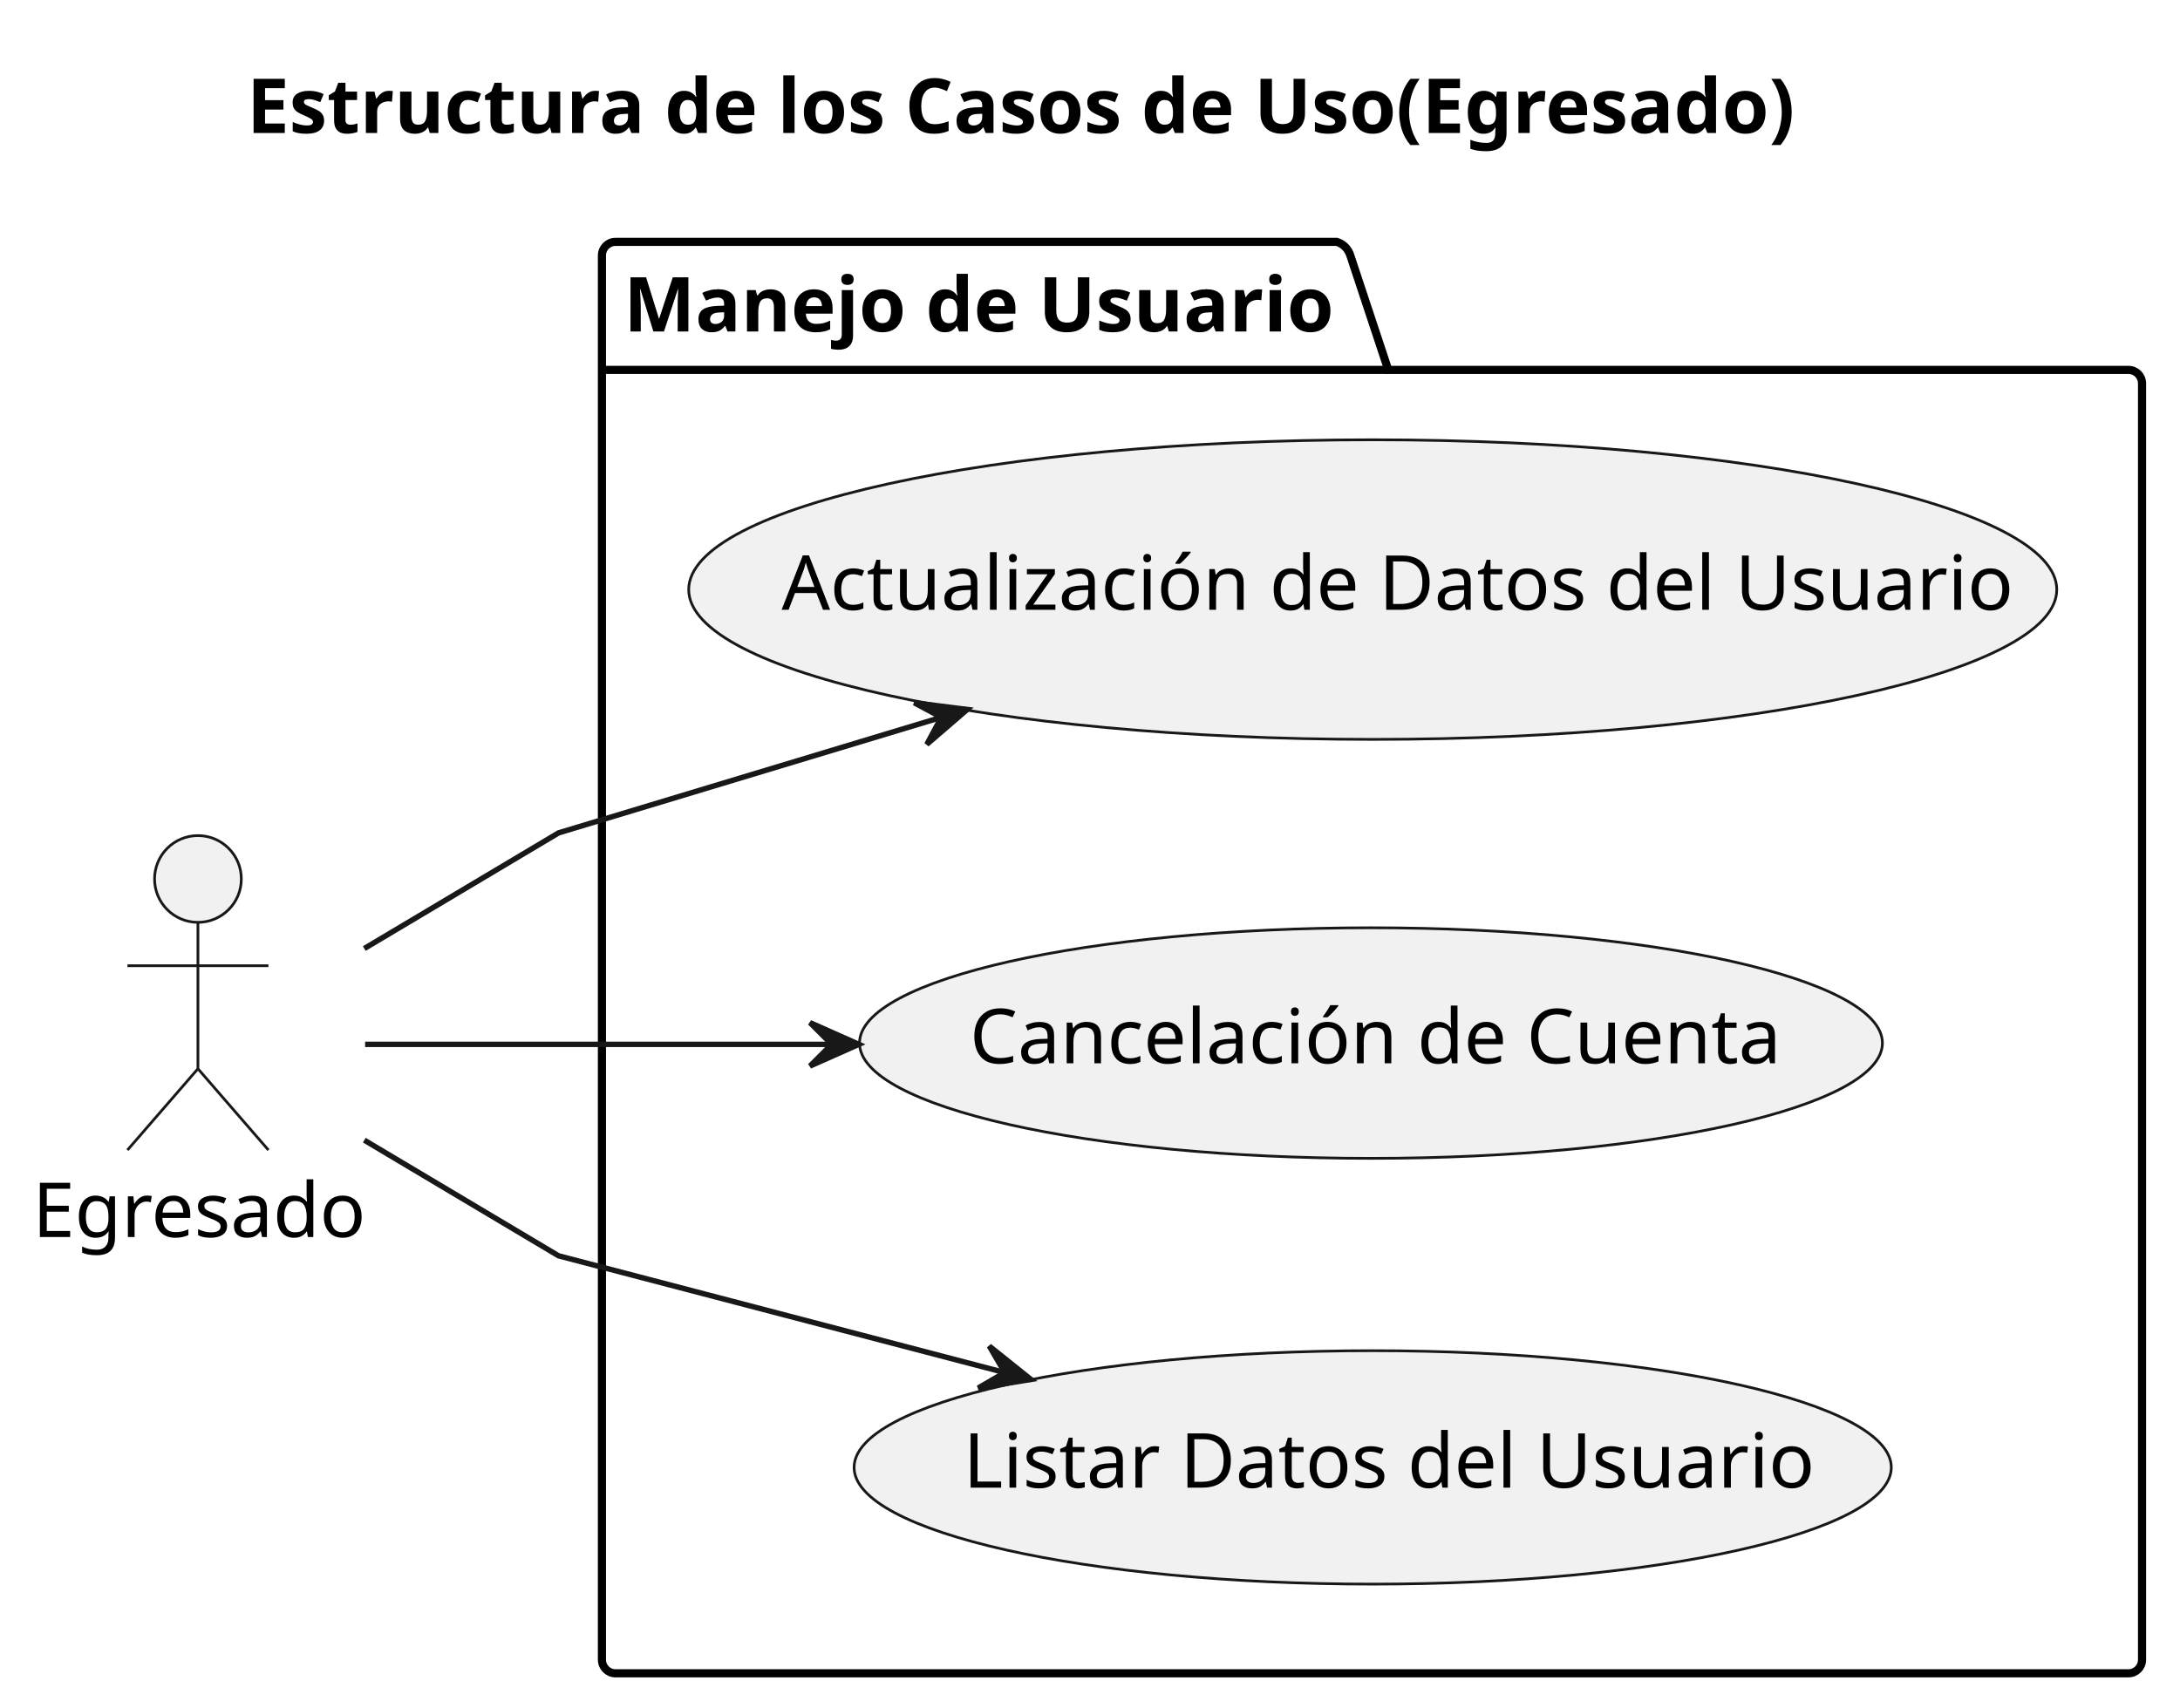
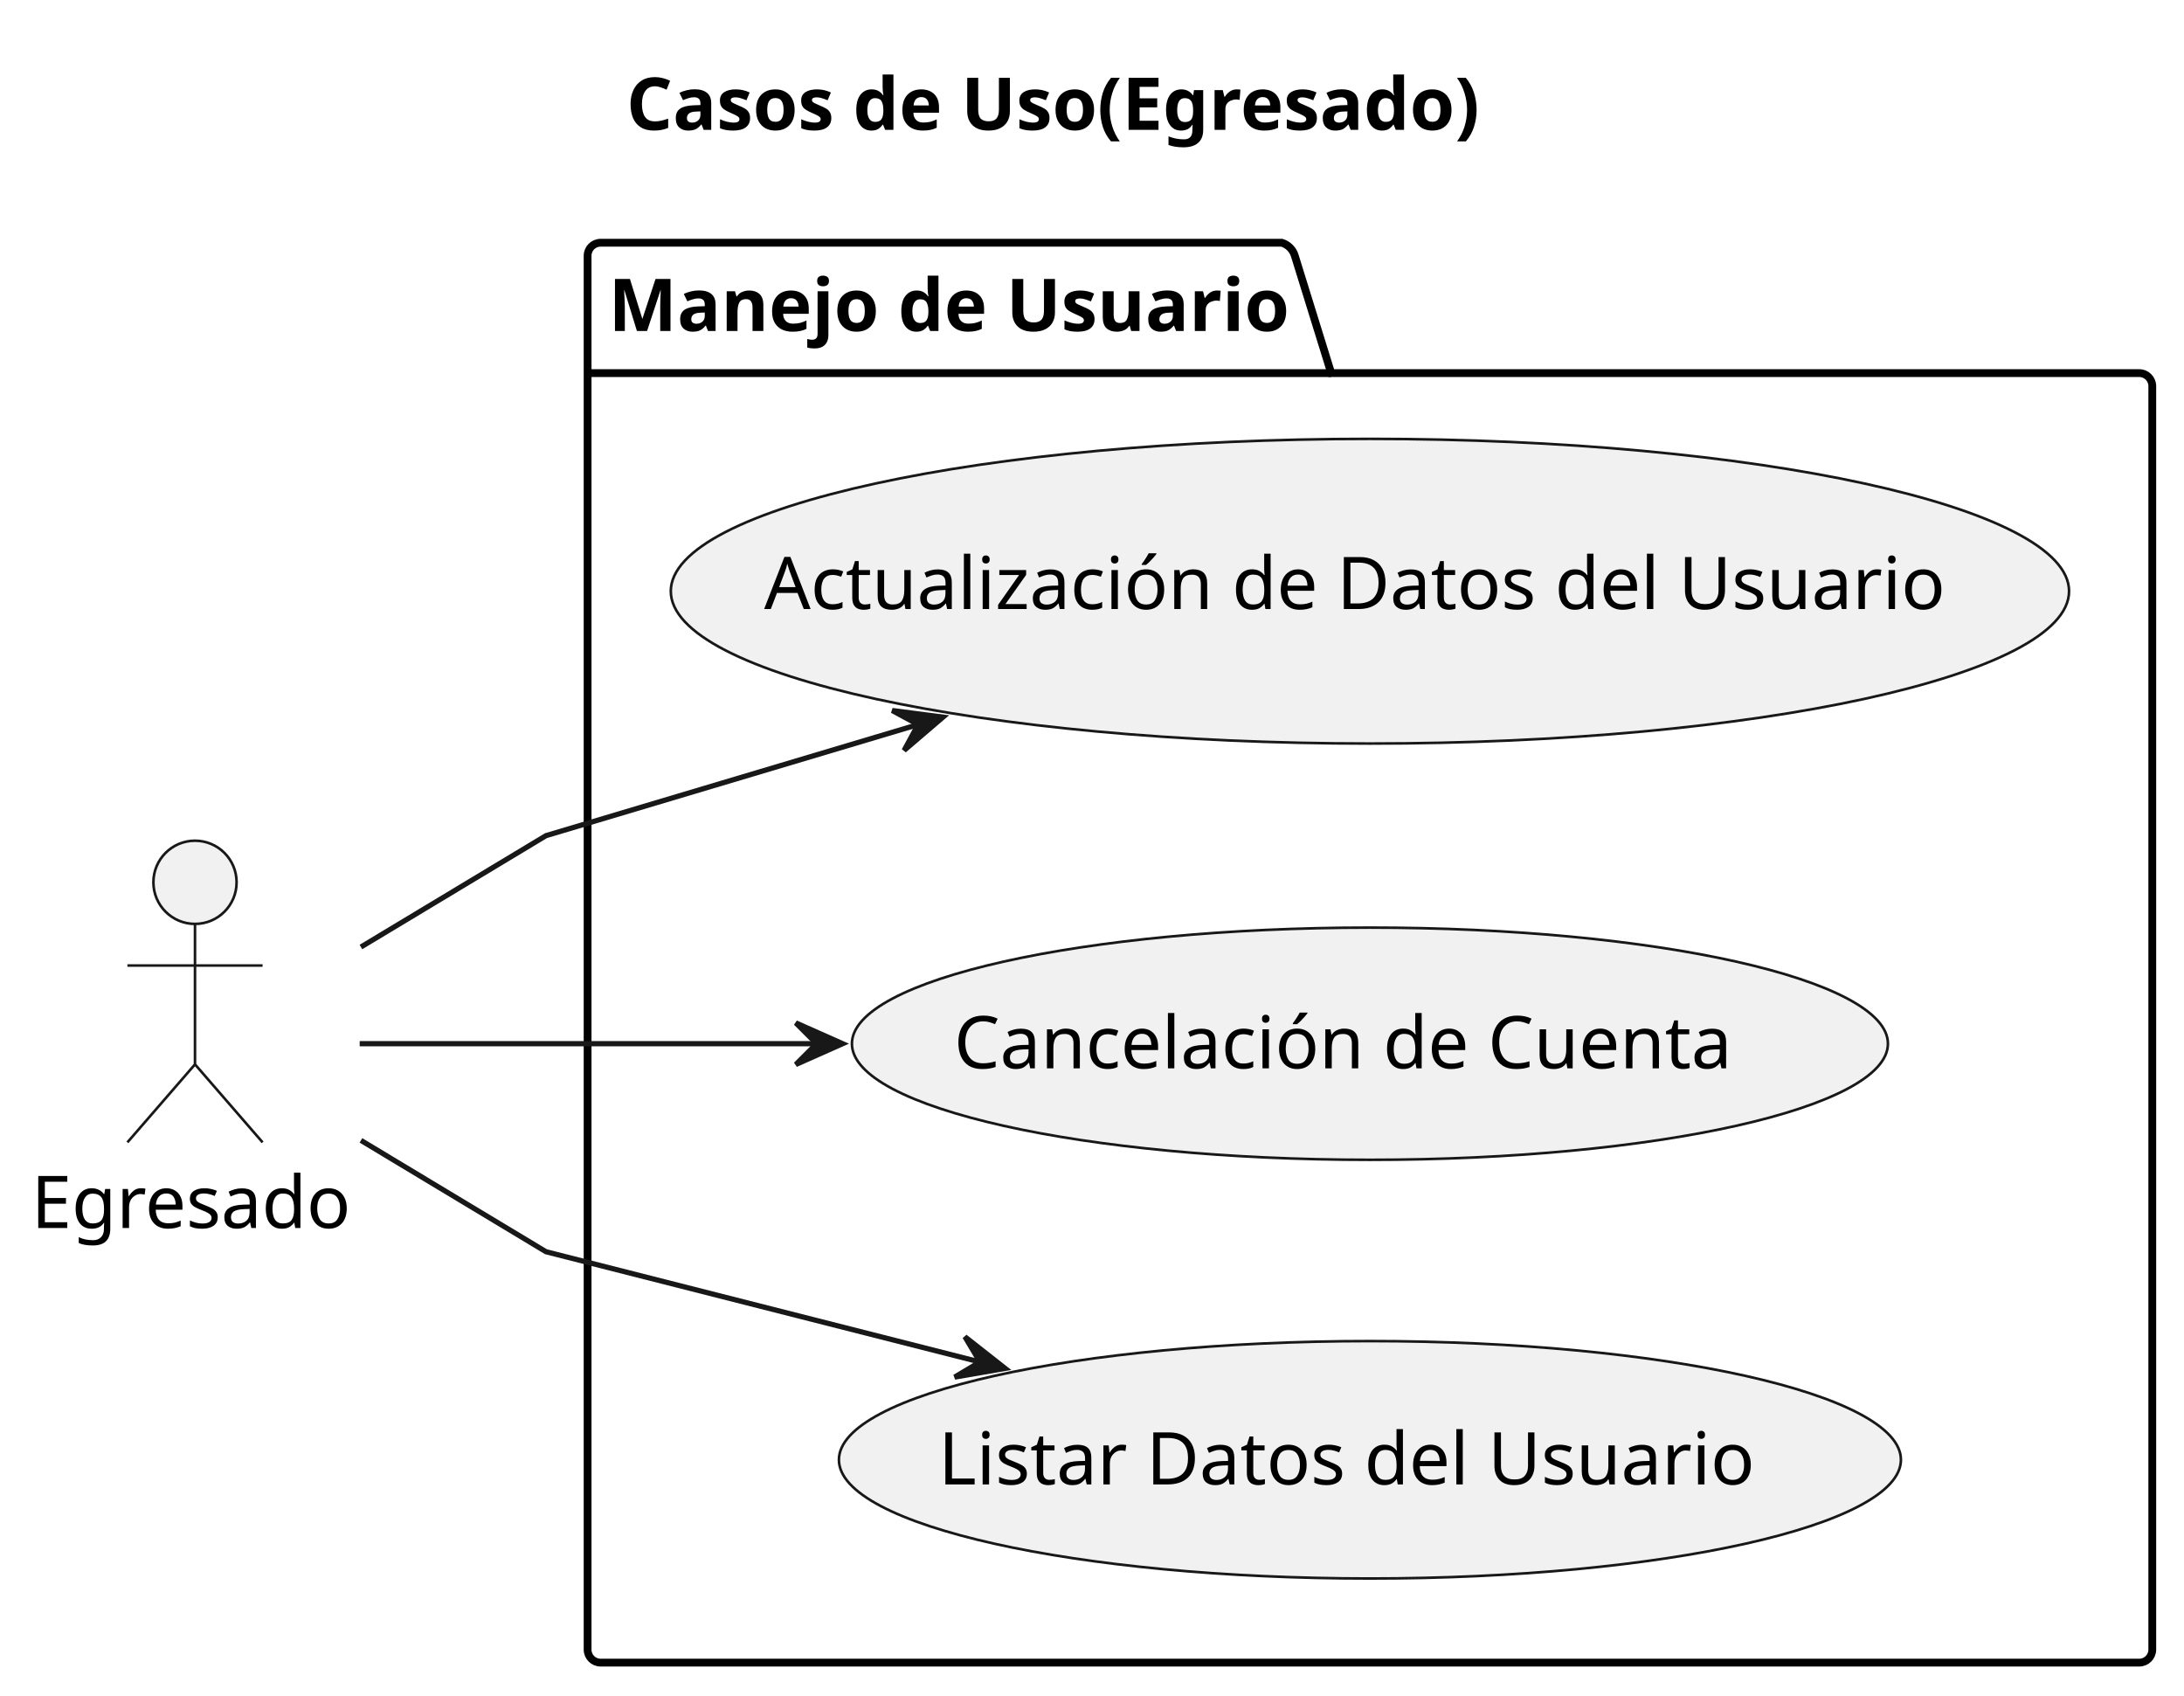
- <svg xmlns="http://www.w3.org/2000/svg" contentStyleType="text/css" height="315px" preserveAspectRatio="none" style="width:402px;height:315px;background:#FFFFFF;" version="1.1" viewBox="0 0 402 315" width="402px" zoomAndPan="magnify">
+ <svg xmlns="http://www.w3.org/2000/svg" contentStyleType="text/css" height="326px" preserveAspectRatio="none" style="width:420px;height:326px;background:#FFFFFF;" version="1.1" viewBox="0 0 420 326" width="420px" zoomAndPan="magnify">
  <defs />
  <g>
-     <rect fill="none" height="27.609" id="_title" style="stroke:none;stroke-width:1.0;" width="307" x="40.5" y="5" />
-     <text fill="#000000" font-family="sans-serif" font-size="14" font-weight="bold" lengthAdjust="spacing" textLength="297" x="45.5" y="24.533">Estructura de los Casos de Uso(Egresado)</text>
+     <rect fill="none" height="29.068" id="_title" style="stroke:none;stroke-width:1.0;" width="176" x="115.45" y="5" />
+     <text fill="#000000" font-family="sans-serif" font-size="14" font-weight="bold" lengthAdjust="spacing" textLength="166" x="120.45" y="24.966">Casos de Uso(Egresado)</text>
    <g id="cluster_cuentas">
-       <path d="M113.5,44.609 L246.5,44.609 A3.75,3.75 0 0 1 249,47.109 L256,68.219 L392.5,68.219 A2.5,2.5 0 0 1 395,70.719 L395,306.109 A2.5,2.5 0 0 1 392.5,308.609 L113.5,308.609 A2.5,2.5 0 0 1 111,306.109 L111,47.109 A2.5,2.5 0 0 1 113.5,44.609 " fill="none" style="stroke:#000000;stroke-width:1.5;" />
-       <line style="stroke:#000000;stroke-width:1.5;" x1="111" x2="256" y1="68.219" y2="68.219" />
-       <text fill="#000000" font-family="sans-serif" font-size="14" font-weight="bold" lengthAdjust="spacing" textLength="132" x="115" y="61.143">Manejo de Usuario</text>
+       <path d="M115.5,46.67 L246.5,46.67 A3.75,3.75 0 0 1 249,49.17 L256,71.738 L411.4,71.738 A2.5,2.5 0 0 1 413.9,74.238 L413.9,317.17 A2.5,2.5 0 0 1 411.4,319.67 L115.5,319.67 A2.5,2.5 0 0 1 113,317.17 L113,49.17 A2.5,2.5 0 0 1 115.5,46.67 " fill="none" style="stroke:#000000;stroke-width:1.5;" />
+       <line style="stroke:#000000;stroke-width:1.5;" x1="113" x2="256" y1="71.738" y2="71.738" />
+       <text fill="#000000" font-family="sans-serif" font-size="14" font-weight="bold" lengthAdjust="spacing" textLength="130" x="117" y="63.636">Manejo de Usuario</text>
    </g>
    <g id="elem_Actualización de Datos del Usuario">
-       <ellipse cx="253.138" cy="108.737" fill="#F1F1F1" rx="126.138" ry="27.628" style="stroke:#181818;stroke-width:0.5;" />
-       <text fill="#000000" font-family="sans-serif" font-size="14" lengthAdjust="spacing" textLength="218" x="144.138" y="112.466">Actualización de Datos del Usuario</text>
+       <ellipse cx="263.448" cy="113.67" fill="#F1F1F1" rx="134.448" ry="29.29" style="stroke:#181818;stroke-width:0.5;" />
+       <text fill="#000000" font-family="sans-serif" font-size="14" lengthAdjust="spacing" textLength="233" x="146.948" y="117.102">Actualización de Datos del Usuario</text>
    </g>
    <g id="elem_Cancelación de Cuenta">
-       <ellipse cx="252.813" cy="192.372" fill="#F1F1F1" rx="94.313" ry="21.263" style="stroke:#181818;stroke-width:0.5;" />
-       <text fill="#000000" font-family="sans-serif" font-size="14" lengthAdjust="spacing" textLength="148" x="178.813" y="196.101">Cancelación de Cuenta</text>
+       <ellipse cx="263.447" cy="200.673" fill="#F1F1F1" rx="99.617" ry="22.323" style="stroke:#181818;stroke-width:0.5;" />
+       <text fill="#000000" font-family="sans-serif" font-size="14" lengthAdjust="spacing" textLength="154" x="183.447" y="205.406">Cancelación de Cuenta</text>
    </g>
    <g id="elem_Listar Datos del Usuario">
-       <ellipse cx="253.13" cy="270.635" fill="#F1F1F1" rx="95.63" ry="21.526" style="stroke:#181818;stroke-width:0.5;" />
-       <text fill="#000000" font-family="sans-serif" font-size="14" lengthAdjust="spacing" textLength="151" x="177.63" y="274.364">Listar Datos del Usuario</text>
+       <ellipse cx="263.446" cy="280.673" fill="#F1F1F1" rx="102.116" ry="22.823" style="stroke:#181818;stroke-width:0.5;" />
+       <text fill="#000000" font-family="sans-serif" font-size="14" lengthAdjust="spacing" textLength="160" x="180.446" y="285.406">Listar Datos del Usuario</text>
    </g>
    <g id="elem_Egresado">
-       <ellipse cx="36.5" cy="162.109" fill="#F1F1F1" rx="8" ry="8" style="stroke:#181818;stroke-width:0.5;" />
-       <path d="M36.5,170.109 L36.5,197.109 M23.5,178.109 L49.5,178.109 M36.5,197.109 L23.5,212.109 M36.5,197.109 L49.5,212.109 " fill="none" style="stroke:#181818;stroke-width:0.5;" />
-       <text fill="#000000" font-family="sans-serif" font-size="14" lengthAdjust="spacing" textLength="61" x="6" y="228.143">Egresado</text>
+       <ellipse cx="37.5" cy="169.64" fill="#F1F1F1" rx="8" ry="8" style="stroke:#181818;stroke-width:0.5;" />
+       <path d="M37.5,177.64 L37.5,204.64 M24.5,185.64 L50.5,185.64 M37.5,204.64 L24.5,219.64 M37.5,204.64 L50.5,219.64 " fill="none" style="stroke:#181818;stroke-width:0.5;" />
+       <text fill="#000000" font-family="sans-serif" font-size="14" lengthAdjust="spacing" textLength="63" x="6" y="236.106">Egresado</text>
    </g>
    <g id="link_Egresado_Actualización de Datos del Usuario">
-       <path d="M67.18,174.939 C84.51,164.619 103,153.609 103,153.609 C103,153.609 137.65,143.139 173.54,132.309 " fill="none" id="Egresado-to-Actualización de Datos del Usuario" style="stroke:#181818;stroke-width:1.0;" />
-       <polygon fill="#181818" points="178.37,130.849,168.599,129.618,173.583,132.293,170.908,137.277,178.37,130.849" style="stroke:#181818;stroke-width:1.0;" />
+       <path d="M69.41,182.08 C86.78,171.63 105,160.67 105,160.67 C105,160.67 139.91,150.25 176.86,139.22 " fill="none" id="Egresado-to-Actualización de Datos del Usuario" style="stroke:#181818;stroke-width:1.0;" />
+       <polygon fill="#181818" points="181.35,137.88,171.583,136.613,176.558,139.306,173.865,144.281,181.35,137.88" style="stroke:#181818;stroke-width:1.0;" />
    </g>
    <g id="link_Egresado_Cancelación de Cuenta">
-       <path d="M67.33,192.609 C89.83,192.609 122.09,192.609 153.36,192.609 " fill="none" id="Egresado-to-Cancelación de Cuenta" style="stroke:#181818;stroke-width:1.0;" />
-       <polygon fill="#181818" points="158.37,192.609,149.37,188.609,153.37,192.609,149.37,196.609,158.37,192.609" style="stroke:#181818;stroke-width:1.0;" />
+       <path d="M69.17,200.67 C92.14,200.67 125,200.67 157.14,200.67 " fill="none" id="Egresado-to-Cancelación de Cuenta" style="stroke:#181818;stroke-width:1.0;" />
+       <polygon fill="#181818" points="162.04,200.67,153.04,196.67,157.04,200.67,153.04,204.67,162.04,200.67" style="stroke:#181818;stroke-width:1.0;" />
    </g>
    <g id="link_Egresado_Listar Datos del Usuario">
-       <path d="M67.18,210.279 C84.51,220.599 103,231.609 103,231.609 C103,231.609 145.29,242.679 184.8,253.019 " fill="none" id="Egresado-to-Listar Datos del Usuario" style="stroke:#181818;stroke-width:1.0;" />
-       <polygon fill="#181818" points="190.11,254.409,182.421,248.255,185.274,253.14,180.389,255.993,190.11,254.409" style="stroke:#181818;stroke-width:1.0;" />
+       <path d="M69.41,219.26 C86.78,229.71 105,240.67 105,240.67 C105,240.67 147.6,251.49 188.49,261.88 " fill="none" id="Egresado-to-Listar Datos del Usuario" style="stroke:#181818;stroke-width:1.0;" />
+       <polygon fill="#181818" points="193.3,263.1,185.556,257.015,188.453,261.874,183.594,264.771,193.3,263.1" style="stroke:#181818;stroke-width:1.0;" />
    </g>
  </g>
</svg>
